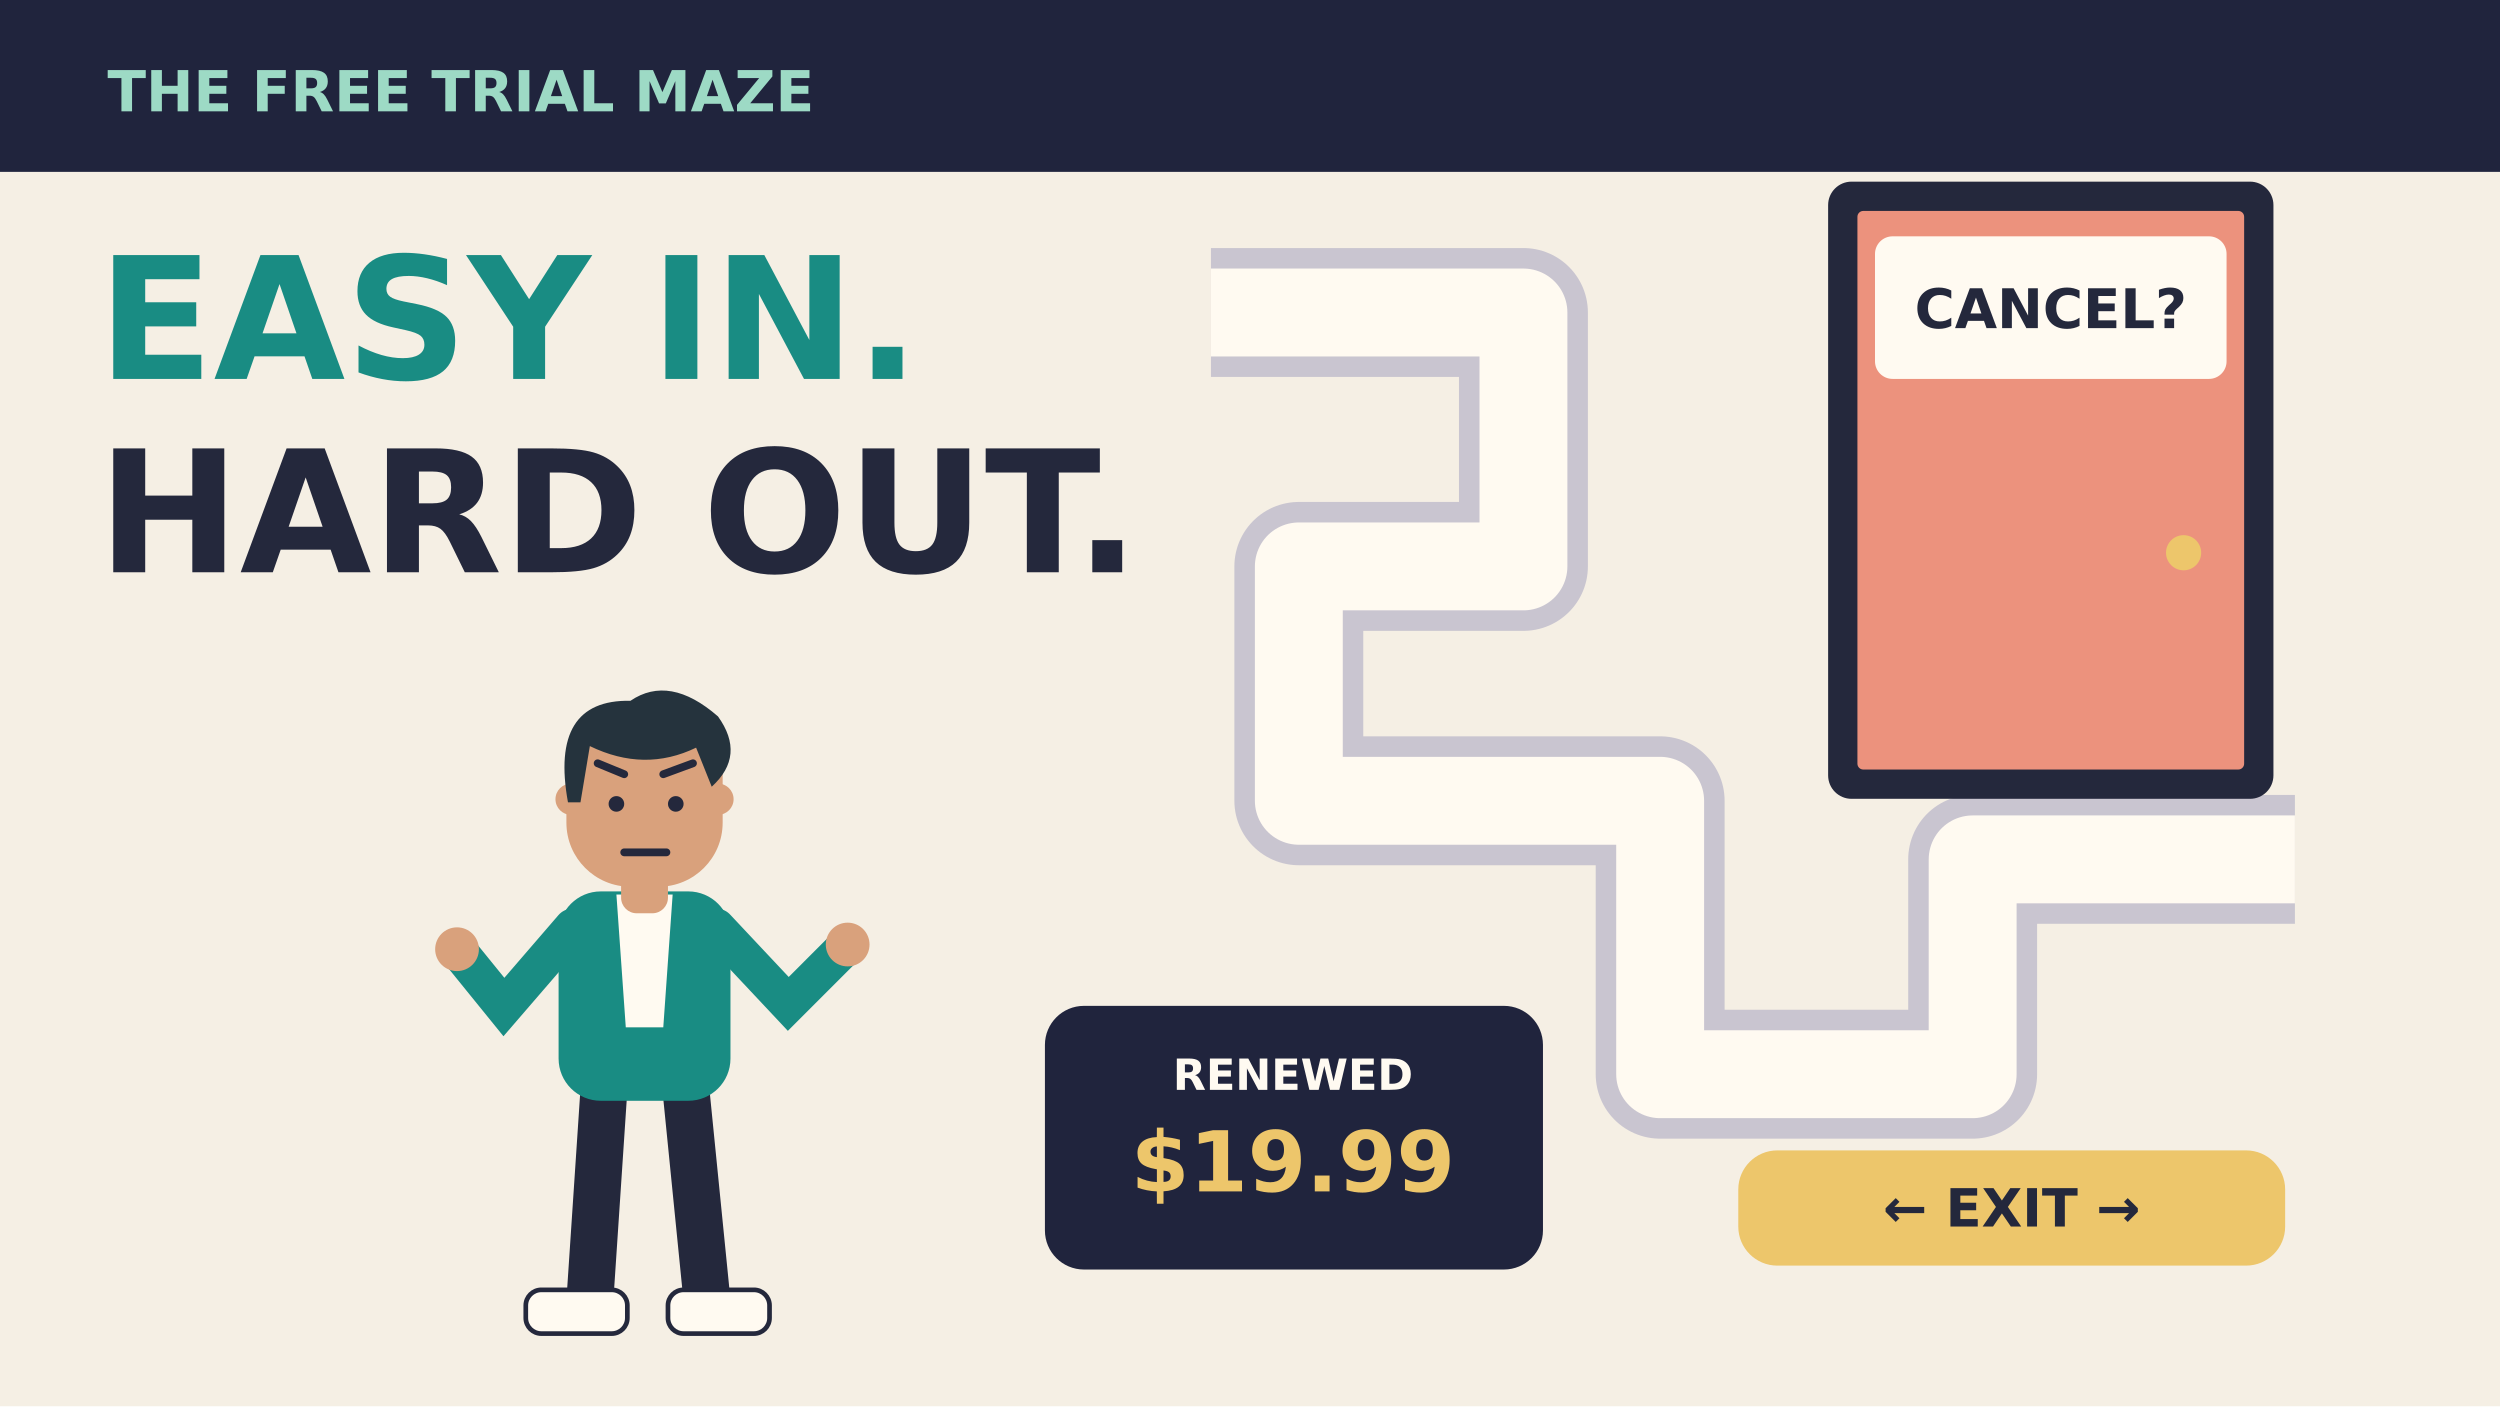
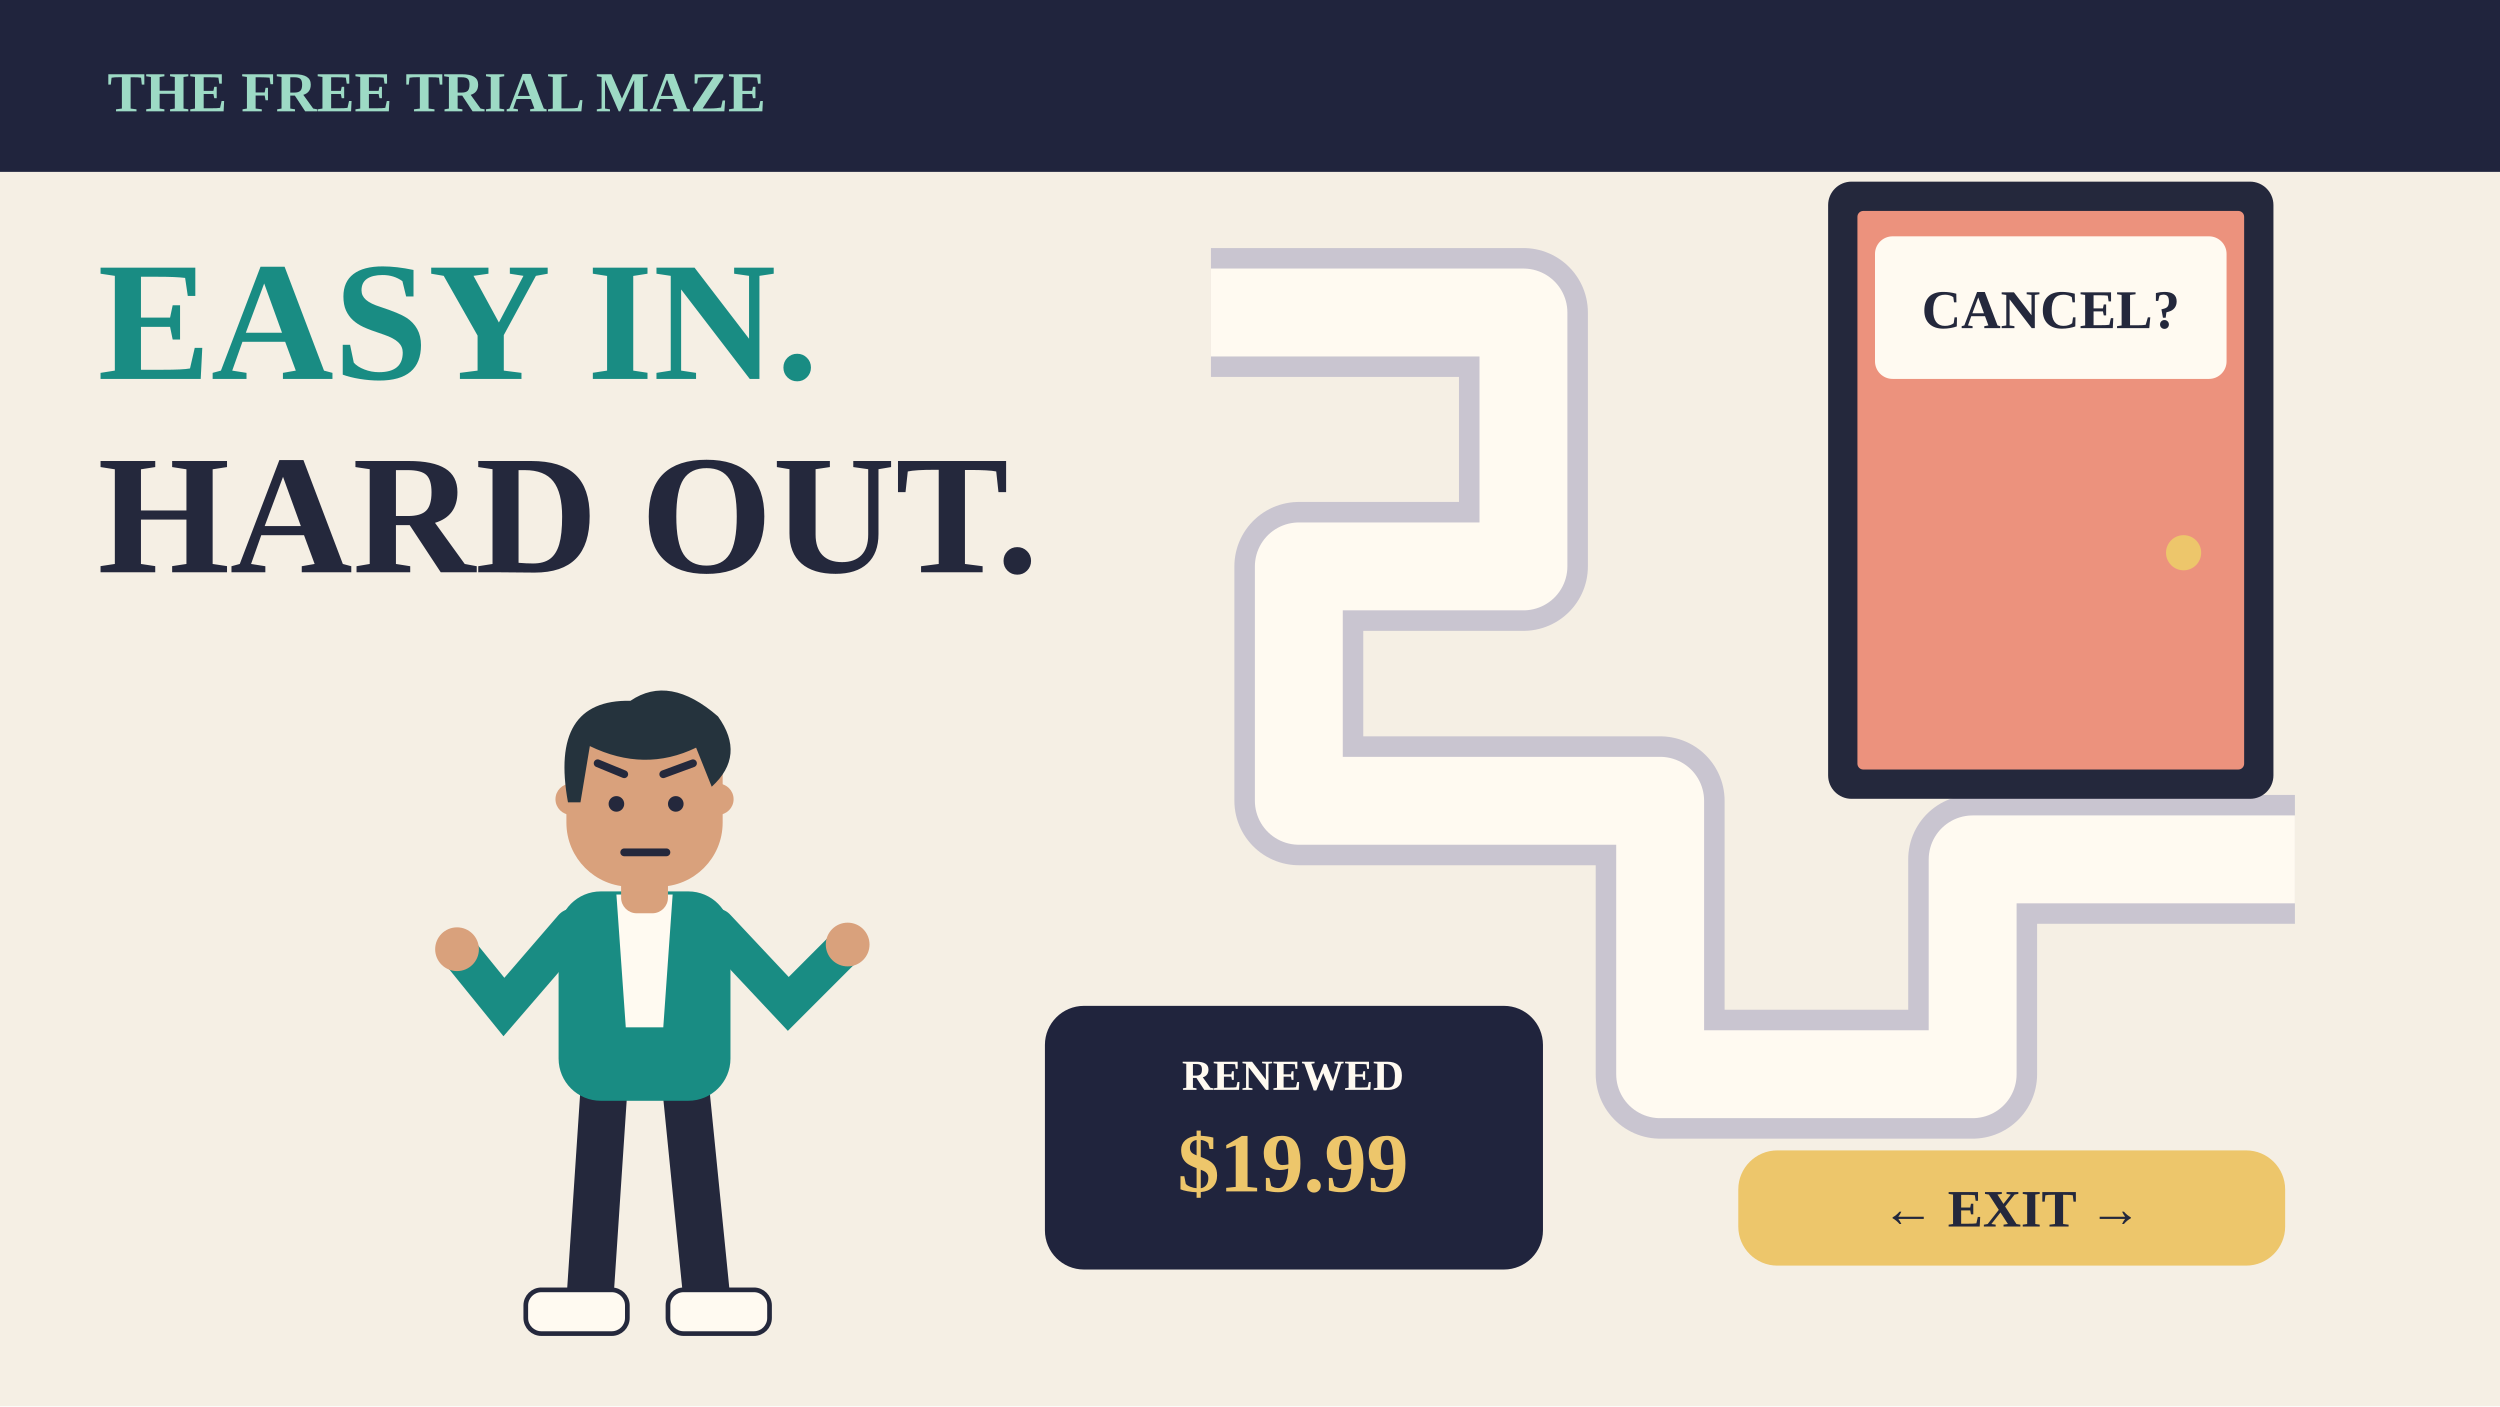
<svg xmlns="http://www.w3.org/2000/svg" width="1280" height="720">
-   <style>text{font-family:'DejaVu Sans',sans-serif;font-weight:800}</style>
+   <style>text{font-family:'Times New Roman','Liberation Serif',serif;font-weight:800}</style>
  <rect width="1280" height="720" fill="#f5efe4" />
  <rect x="0" y="0" width="1280" height="88" fill="#20243d" />
  <text x="55" y="57" font-size="29" fill="#9ddac5">THE FREE TRIAL MAZE</text>
  <text x="50" y="194" font-size="87" fill="#198c83">EASY IN.</text>
  <text x="50" y="293" font-size="87" fill="#24283c">HARD OUT.</text>
  <path d="M620 160H780V290H665V410H850V550H1010V440H1175" fill="none" stroke="#c9c5d0" stroke-width="66" stroke-linejoin="round" />
  <path d="M620 160H780V290H665V410H850V550H1010V440H1175" fill="none" stroke="#fffaf1" stroke-width="45" stroke-linejoin="round" />
  <g transform="translate(1050 178)">
    <rect x="-114" y="-85" width="228" height="316" rx="12" fill="#24283c" />
    <rect x="-99" y="-70" width="198" height="286" rx="3" fill="#ec927d" />
    <rect x="-90" y="-57" width="180" height="73" rx="9" fill="#fffaf1" />
    <text y="-10" text-anchor="middle" font-size="28" fill="#24283c">CANCEL?</text>
    <circle cx="68" cy="105" r="9" fill="#edc66b" />
  </g>
  <g transform="translate(330 546) scale(.8)">
    <path d="M-25 0L-35 150M25 0L40 150" stroke="#24283c" stroke-width="30" stroke-linecap="round" />
    <g fill="#fffaf1" stroke="#24283c" stroke-width="3">
      <rect x="-76" y="143" width="65" height="28" rx="10" />
      <rect x="15" y="143" width="65" height="28" rx="10" />
    </g>
    <rect x="-55" y="-112" width="110" height="134" rx="27" fill="#198c83" />
    <path d="M-18 -110H18L12 -25H-12Z" fill="#fffaf1" />
    <path d="M-46 -89L-90 -38L-120 -75M46 -89L92 -40L130 -78" fill="none" stroke="#198c83" stroke-width="24" stroke-linecap="round" />
    <g fill="#d9a17c">
      <circle cx="-120" cy="-75" r="14" />
      <circle cx="130" cy="-78" r="14" />
      <rect x="-15" y="-138" width="30" height="40" rx="10" />
      <circle cx="-47" cy="-171" r="10" />
      <circle cx="47" cy="-171" r="10" />
      <rect x="-50" y="-227" width="100" height="112" rx="41" />
    </g>
    <path d="M-49 -169Q-61 -235 -9 -234Q16 -251 47 -224Q65 -199 43 -179L33 -204Q0 -188 -35 -205L-41 -169Z" fill="#25333d" />
    <g fill="#24283c">
      <circle cx="-18" cy="-168" r="5" />
      <circle cx="20" cy="-168" r="5" />
    </g>
    <path d="M-30 -194L-13 -187M12 -187L31 -194M-13 -137H14" stroke="#24283c" stroke-width="5" stroke-linecap="round" />
  </g>
  <rect x="535" y="515" width="255" height="135" rx="20" fill="#20243d" />
  <text x="662" y="558" text-anchor="middle" font-size="22" fill="#fffaf1">RENEWED</text>
  <text x="662" y="610" text-anchor="middle" font-size="43" fill="#edc66b">$19.99</text>
  <rect x="890" y="589" width="280" height="59" rx="20" fill="#edc66b" />
  <text x="1030" y="628" text-anchor="middle" font-size="27" fill="#24283c">← EXIT →</text>
</svg>
